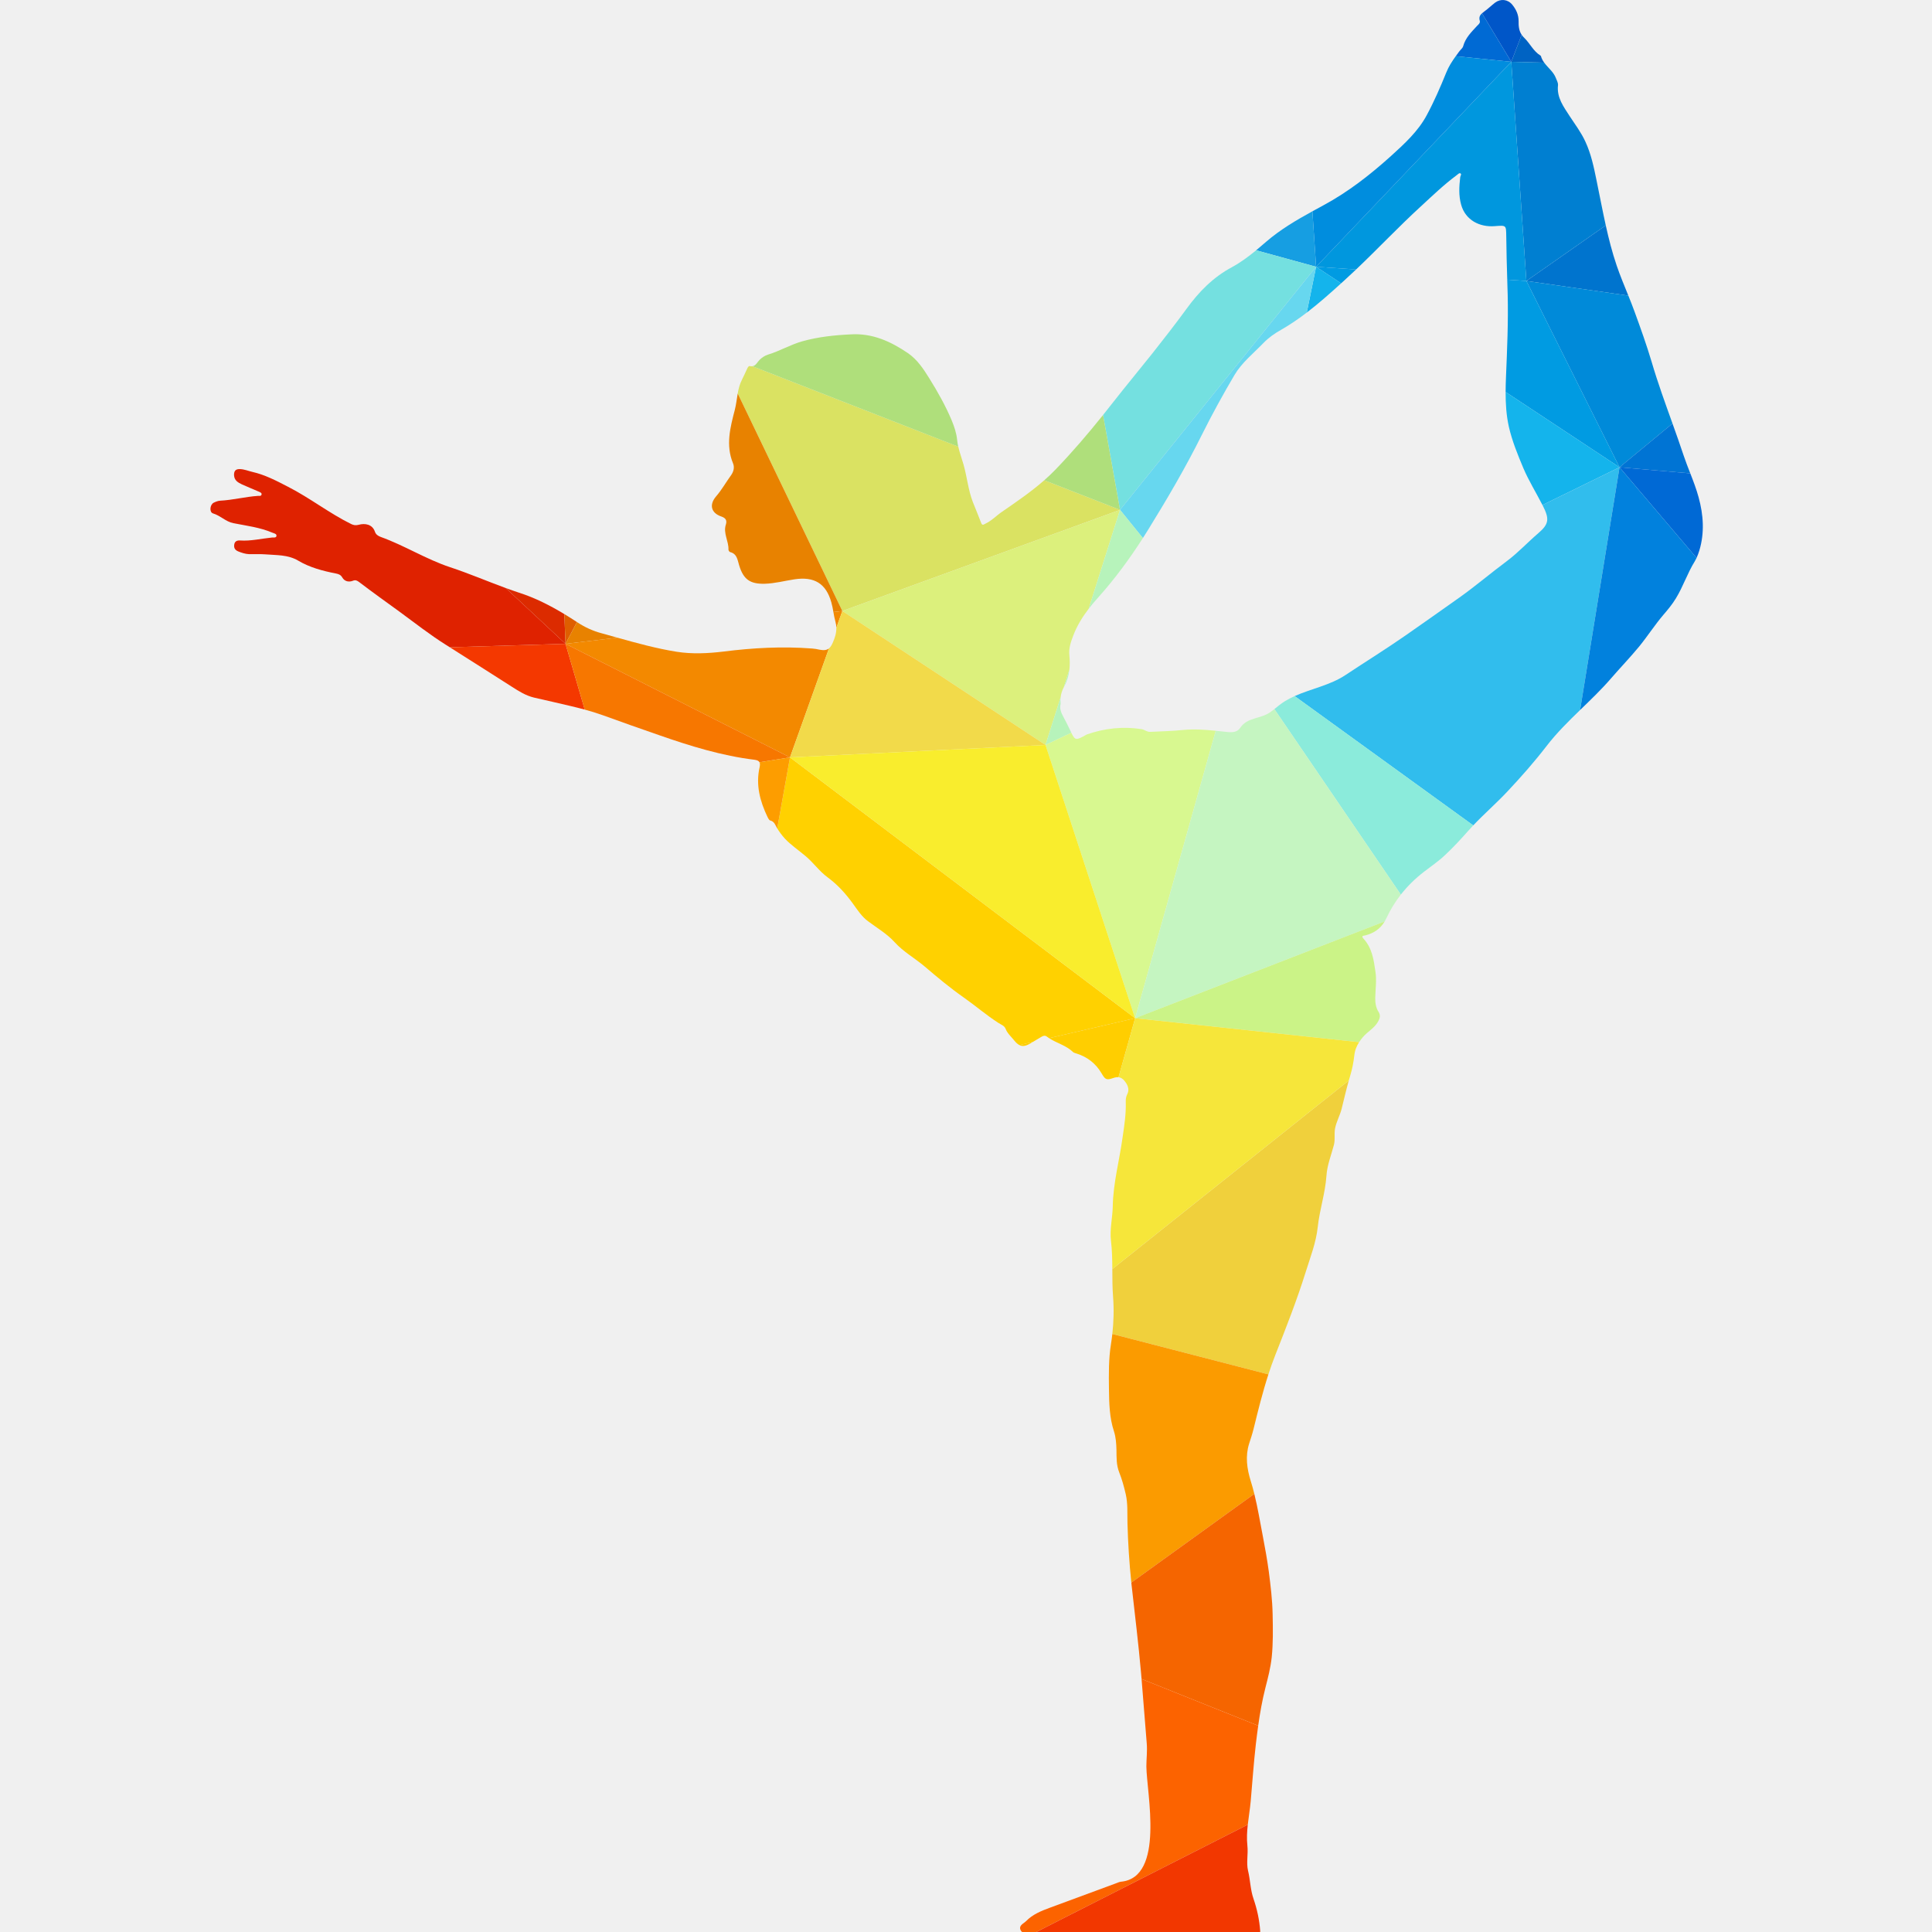
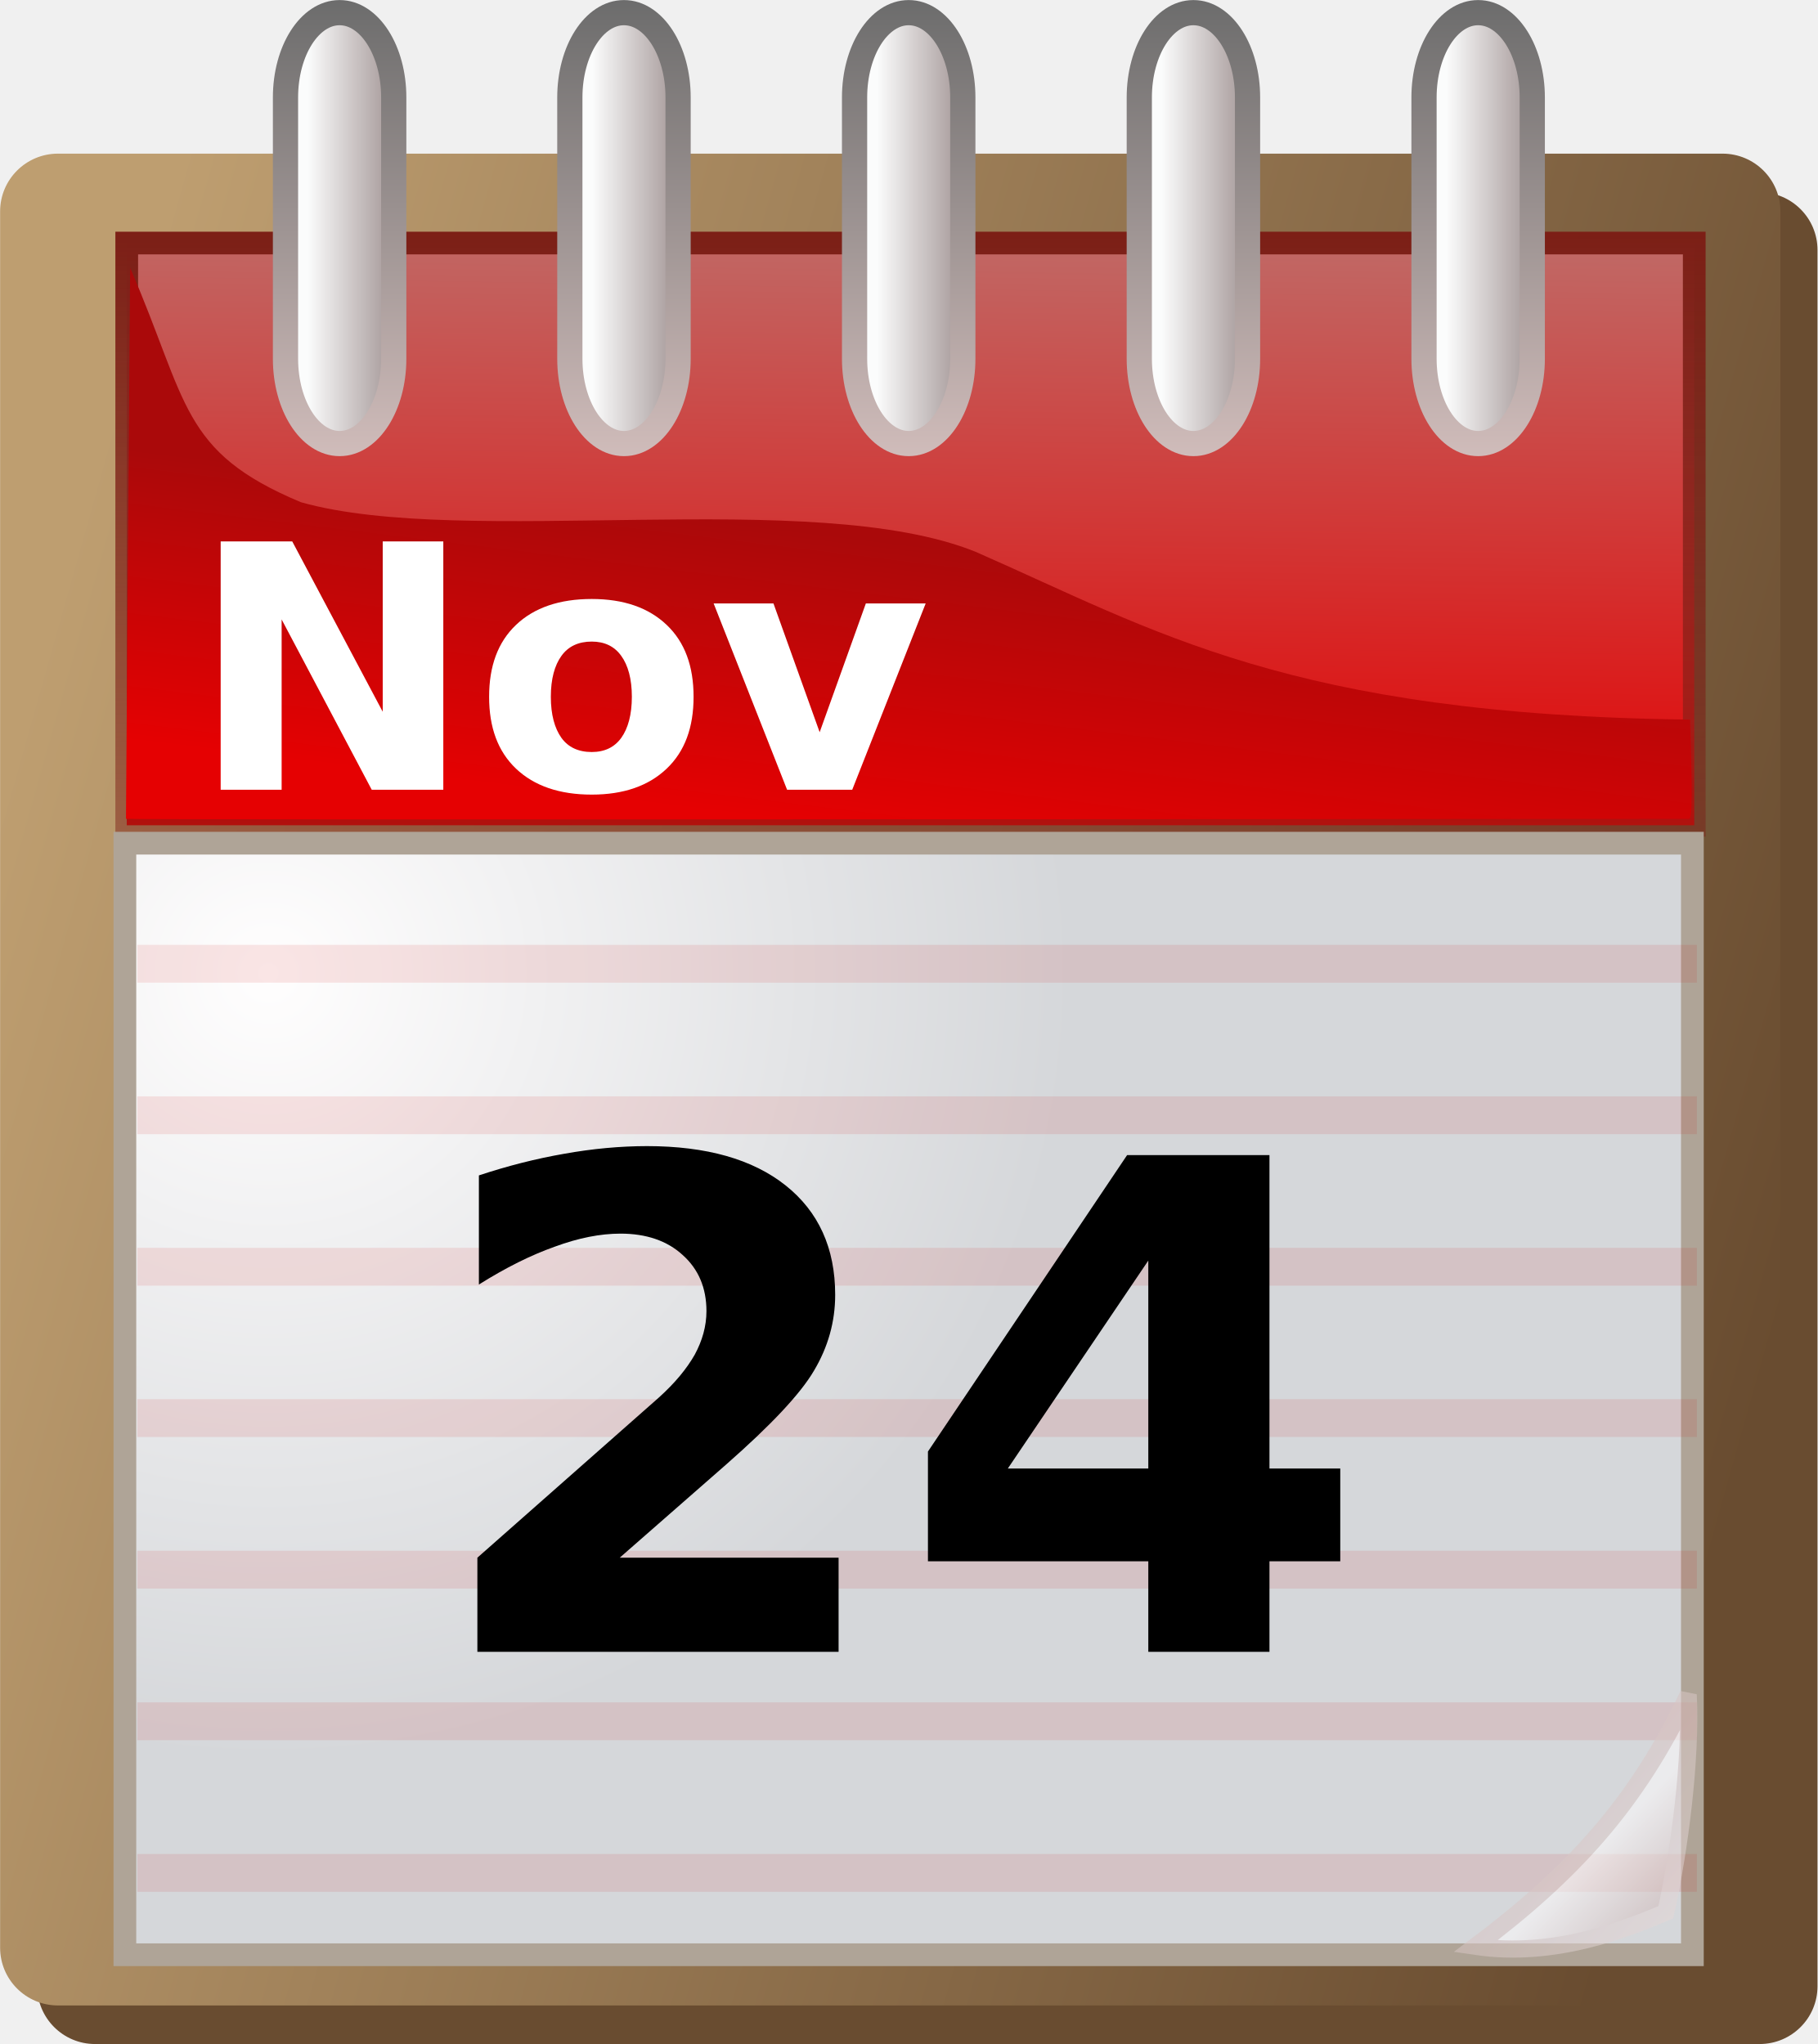
- <svg xmlns="http://www.w3.org/2000/svg" version="1.1" id="svg14511" width="800" height="800" viewBox="0 0 800 800">
-   <defs id="defs14515">
-     <clipPath clipPathUnits="userSpaceOnUse" id="clipPath14527">
-       <path d="M 0,600 H 600 V 0 H 0 Z" id="path14525" />
-     </clipPath>
+ <svg xmlns="http://www.w3.org/2000/svg" xmlns:xlink="http://www.w3.org/1999/xlink" id="svg2211" viewBox="0 0 87.583 98.532" version="1.0">
+   <defs id="defs2214">
+     <linearGradient id="linearGradient18230">
+       <stop id="stop18232" stop-color="#d0bcba" offset="0" />
+       <stop id="stop18234" stop-color="#fefdfd" offset="1" />
+     </linearGradient>
+     <linearGradient id="linearGradient15966">
+       <stop id="stop15968" stop-color="#d0bcba" offset="0" />
+       <stop id="stop15970" stop-color="#6c6c6c" offset="1" />
+     </linearGradient>
+     <linearGradient id="linearGradient15958">
+       <stop id="stop15960" stop-color="#978888" offset="0" />
+       <stop id="stop15962" stop-color="#fbfcfc" offset="1" />
+     </linearGradient>
+     <linearGradient id="linearGradient3471" y2="50.55" gradientUnits="userSpaceOnUse" x2="14.182" gradientTransform="translate(178.82 49.446)" y1="36.486" x1="-33.818">
+       <stop id="stop3198" stop-color="#be9e70" offset="0" />
+       <stop id="stop3200" stop-color="#694c30" offset="1" />
+     </linearGradient>
+     <linearGradient id="linearGradient3473" y2="70.698" gradientUnits="userSpaceOnUse" x2="196.21" y1="88.996" x1="195.93">
+       <stop id="stop14981" stop-color="#e40102" offset="0" />
+       <stop id="stop14983" stop-color="#bb7874" offset="1" />
+     </linearGradient>
+     <linearGradient id="linearGradient3475" y2="103.62" gradientUnits="userSpaceOnUse" x2="195.93" y1="72.996" x1="195.93">
+       <stop id="stop14004" stop-color="#7c1f16" offset="0" />
+       <stop id="stop14006" stop-color="#7c1f16" stop-opacity="0" offset="1" />
+     </linearGradient>
+     <linearGradient id="linearGradient3477" y2="88.711" gradientUnits="userSpaceOnUse" x2="196.69" gradientTransform="translate(0 .15069)" y1="81.096" x1="197.62">
+       <stop id="stop6197" stop-color="#aa090a" offset="0" />
+       <stop id="stop6199" stop-color="#e50102" offset="1" />
+     </linearGradient>
+     <radialGradient id="radialGradient3479" gradientUnits="userSpaceOnUse" cy="132.31" cx="196.92" gradientTransform="matrix(0 .98878 -1.0116 0 343.81 -116.14)" r="21">
+       <stop id="stop3218" stop-color="#fffefe" offset="0" />
+       <stop id="stop3220" stop-color="#d5d7da" offset="1" />
+     </radialGradient>
+     <linearGradient id="linearGradient3481" y2="92.452" xlink:href="#linearGradient18230" gradientUnits="userSpaceOnUse" x2="279.57" gradientTransform="translate(-34.405 9.1577)" y1="94.043" x1="281.2" />
+     <linearGradient id="linearGradient3483" y2="122.7" xlink:href="#linearGradient18230" gradientUnits="userSpaceOnUse" x2="223.51" gradientTransform="translate(29.5,-14)" y1="113.87" x1="213.3" />
+     <linearGradient id="linearGradient3485" y2="35.012" xlink:href="#linearGradient15958" gradientUnits="userSpaceOnUse" x2="219.23" gradientTransform="matrix(1.078 0 0 1.0746 -55.113 33.894)" y1="35.012" x1="221.62" />
+     <linearGradient id="linearGradient3487" y2="26.507" xlink:href="#linearGradient15966" gradientUnits="userSpaceOnUse" x2="250.11" gradientTransform="translate(-68.059 38.978)" y1="38.571" x1="250.11" />
+     <linearGradient id="linearGradient3489" y2="35.012" xlink:href="#linearGradient15958" gradientUnits="userSpaceOnUse" x2="219.23" gradientTransform="matrix(1.078 0 0 1.0746 -47.594 33.894)" y1="35.012" x1="221.62" />
+     <linearGradient id="linearGradient3491" y2="26.507" xlink:href="#linearGradient15966" gradientUnits="userSpaceOnUse" x2="250.11" gradientTransform="translate(-60.54 38.978)" y1="38.571" x1="250.11" />
+     <linearGradient id="linearGradient3493" y2="35.012" xlink:href="#linearGradient15958" gradientUnits="userSpaceOnUse" x2="219.23" gradientTransform="matrix(1.078 0 0 1.0746 -40.075 33.894)" y1="35.012" x1="221.62" />
+     <linearGradient id="linearGradient3495" y2="26.507" xlink:href="#linearGradient15966" gradientUnits="userSpaceOnUse" x2="250.11" gradientTransform="translate(-53.02 38.978)" y1="38.571" x1="250.11" />
+     <linearGradient id="linearGradient3497" y2="35.012" xlink:href="#linearGradient15958" gradientUnits="userSpaceOnUse" x2="219.23" gradientTransform="matrix(1.078 0 0 1.0746 -32.555 33.894)" y1="35.012" x1="221.62" />
+     <linearGradient id="linearGradient3499" y2="26.507" xlink:href="#linearGradient15966" gradientUnits="userSpaceOnUse" x2="250.11" gradientTransform="translate(-45.501 38.978)" y1="38.571" x1="250.11" />
+     <linearGradient id="linearGradient3501" y2="35.012" xlink:href="#linearGradient15958" gradientUnits="userSpaceOnUse" x2="219.23" gradientTransform="matrix(1.078 0 0 1.0746 -25.036 33.894)" y1="35.012" x1="221.62" />
+     <linearGradient id="linearGradient3503" y2="26.507" xlink:href="#linearGradient15966" gradientUnits="userSpaceOnUse" x2="250.11" gradientTransform="translate(-37.982 38.978)" y1="38.571" x1="250.11" />
  </defs>
-   <g id="g14519" transform="matrix(1.333333,0,0,-1.333333,0,800)">
-     <g id="g14521">
-       <g id="g14523" clip-path="url(#clipPath14527)">
-         <g id="g14529" transform="translate(469.3438,580.8013)">
-           <path d="M 0,0 3.229,8.389 C 2.36,9.686 2.25,11.12 2.273,12.648 c 0,1.98 -0.765,3.626 -1.974,5.101 -1.387,1.681 -3.596,1.916 -5.336,0.623 -1.121,-0.858 -2.123,-1.857 -3.274,-2.685 -0.281,-0.209 -0.551,-0.411 -0.787,-0.623 z" style="fill:#0056c8;fill-opacity:1;fill-rule:nonzero;stroke:none" id="path14531" />
+   <g id="layer1" transform="translate(-189.46 -30.067)">
+     <g id="g3439" transform="matrix(1.8247 0 0 1.8247 -180.72 -66.388)">
+       <g id="g3208" transform="matrix(.97959 0 0 1.0192 60.834 -13.774)">
+         <rect id="rect2221" rx="1.56" ry="1.498" height="48" width="48" y="70.362" x="146" fill="#694c30" />
+         <rect id="rect3194" rx="1.56" ry="1.498" height="48" width="48" y="69.362" x="145" fill="url(#linearGradient3471)" />
+       </g>
+       <g id="g3432">
+         <g id="g6203" transform="matrix(1 0 0 .99883 29.259 -13.929)">
+           <rect id="rect3212" height="15.4" width="41.4" stroke="url(#linearGradient3475)" stroke-linecap="round" y="73.296" x="176.96" stroke-width=".6" fill="url(#linearGradient3473)" />
+           <path id="rect5193" d="m177.05 73.952l-0.11 14.574c0.32 0.033 41.16-0.001 41.28 0 0.09 0 0.09-0.701 0.03-2.625-10.58-0.126-14.14-2.362-18.87-4.438-4.29-1.736-13.48-0.083-17.82-1.312-3.19-1.336-2.97-2.639-4.51-6.199z" fill="url(#linearGradient3477)" />
        </g>
-         <g id="g14533" transform="translate(460.2461,595.8657)">
-           <path d="m 0,0 c -0.628,-0.564 -1.008,-1.213 -0.687,-2.328 0.207,-0.676 -0.411,-1.147 -0.855,-1.587 -1.739,-1.892 -3.599,-3.689 -4.305,-6.312 -0.176,-0.622 -0.854,-1.091 -1.268,-1.68 -0.348,-0.47 -0.695,-0.939 -1.035,-1.41 l 17.248,-1.747 z" style="fill:#006ad4;fill-opacity:1;fill-rule:nonzero;stroke:none" id="path14535" />
+         <path id="text2379" d="m208.7 67.164h1.89l2.39 4.5v-4.5h1.6v6.561h-1.89l-2.38-4.5v4.5h-1.61v-6.561m9.8 2.646c-0.35 0-0.62 0.126-0.8 0.378-0.18 0.249-0.28 0.609-0.28 1.081 0 0.471 0.1 0.833 0.28 1.085 0.18 0.249 0.45 0.374 0.8 0.374 0.34 0 0.6-0.125 0.78-0.374 0.18-0.252 0.28-0.614 0.28-1.085 0-0.472-0.1-0.832-0.28-1.081-0.18-0.252-0.44-0.378-0.78-0.378m0-1.125c0.84 0 1.5 0.228 1.98 0.685s0.71 1.09 0.71 1.899c0 0.808-0.23 1.441-0.71 1.898s-1.14 0.686-1.98 0.686c-0.85 0-1.52-0.229-2-0.686s-0.71-1.09-0.71-1.898c0-0.809 0.23-1.442 0.71-1.899s1.15-0.685 2-0.685m3.22 0.118h1.58l1.22 3.402 1.22-3.402h1.58l-1.94 4.922h-1.72l-1.94-4.922" fill="#fff" />
+       </g>
+       <g id="g3416">
+         <g id="g3403">
+           <g id="g3392">
+             <rect id="rect3214" height="29.366" width="41.4" stroke="#afa497" stroke-linecap="round" y="75.136" x="206.17" stroke-width=".6" fill="url(#radialGradient3479)" />
+             <g id="g11086" stroke-opacity=".101" transform="matrix(1 0 0 .99883 -20.881 -12.446)" stroke="#c60002" stroke-width="1px" fill="none">
+               <path id="path9134" d="m227.38 90.874h41.19" />
+               <path id="path9136" d="m227.38 94.881h41.19" />
+               <path id="path9138" d="m227.38 114.92h41.19" />
+               <path id="path9140" d="m227.38 110.91h41.19" />
+               <path id="path9142" d="m227.38 106.9h41.19" />
+               <path id="path9144" d="m227.38 102.89h41.19" />
+               <path id="path9146" d="m227.38 98.888h41.19" />
+             </g>
+           </g>
+           <path id="path17237" opacity=".539" d="m247.46 97.631c-1.36 2.869-3.05 4.719-5.62 6.649 2.09 0.31 3.98-0.46 5.03-0.9 0.37-1.71 0.67-4.033 0.59-5.749z" fill-rule="evenodd" stroke="url(#linearGradient3483)" stroke-width=".453" fill="url(#linearGradient3481)" />
        </g>
-         <g id="g14537" transform="translate(479.5664,580.5435)">
-           <path d="m 0,0 c -0.447,0.614 -0.818,1.279 -1.02,2.058 -0.029,0.059 -0.088,0.118 -0.148,0.147 -2.211,1.358 -3.243,3.773 -5.012,5.483 -0.328,0.31 -0.593,0.63 -0.814,0.958 l -3.229,-8.388 z" style="fill:#0063c3;fill-opacity:1;fill-rule:nonzero;stroke:none" id="path14539" />
-         </g>
-         <g id="g14541" transform="translate(505.6953,508.1929)">
-           <path d="m 0,0 c -1.252,3.098 -2.544,6.182 -3.623,9.341 -1.394,4.099 -2.456,8.271 -3.388,12.472 L -31.668,4.554 Z" style="fill:#0074ce;fill-opacity:1;fill-rule:nonzero;stroke:none" id="path14543" />
-         </g>
-         <g id="g14545" transform="translate(474.0273,512.7466)">
-           <path d="m 0,0 24.657,17.26 c -1.038,4.68 -1.912,9.397 -2.89,14.09 -0.826,4.071 -1.681,8.138 -3.451,11.94 -1.298,2.832 -3.154,5.277 -4.836,7.845 -1.886,2.947 -4.095,5.779 -3.655,9.67 0.059,0.735 -0.382,1.474 -0.649,2.18 -0.727,1.947 -2.457,3.195 -3.637,4.812 l -10.223,0.258 z" style="fill:#007fd1;fill-opacity:1;fill-rule:nonzero;stroke:none" id="path14547" />
-         </g>
-         <g id="g14549" transform="translate(421.1533,516.3159)">
-           <path d="m 0,0 c 6.766,6.428 13.172,13.236 20.065,19.553 3.626,3.332 7.196,6.782 11.177,9.731 0.353,0.265 0.765,0.77 1.15,0.559 0.472,-0.265 -0.03,-0.794 -0.059,-1.176 -0.326,-2.861 -0.532,-5.635 0.293,-8.58 1.356,-4.836 5.81,-6.987 10.379,-6.635 3.686,0.266 3.568,0.383 3.628,-3.272 0.043,-4.448 0.167,-8.899 0.301,-13.349 l 5.94,-0.4 L 48.19,64.485 -12.426,0.839 Z" style="fill:#0097de;fill-opacity:1;fill-rule:nonzero;stroke:none" id="path14551" />
-         </g>
-         <g id="g14553" transform="translate(469.3438,580.8013)">
-           <path d="m 0,0 -17.248,1.747 c -1.135,-1.573 -2.196,-3.193 -2.943,-5.077 -1.829,-4.513 -3.774,-8.991 -6.077,-13.267 -2.71,-5.042 -6.928,-8.873 -11.113,-12.675 -6.458,-5.812 -13.239,-11.119 -20.932,-15.273 -1.15,-0.625 -2.302,-1.248 -3.452,-1.879 l 1.149,-17.222 z" style="fill:#008dde;fill-opacity:1;fill-rule:nonzero;stroke:none" id="path14555" />
-         </g>
-         <g id="g14557" transform="translate(407.5791,534.3774)">
-           <path d="m 0,0 c -5.034,-2.767 -9.993,-5.681 -14.386,-9.475 -1.016,-0.89 -2.041,-1.774 -3.084,-2.634 l 18.618,-5.114 z" style="fill:#169ee2;fill-opacity:1;fill-rule:nonzero;stroke:none" id="path14559" />
-         </g>
-         <g id="g14561" transform="translate(347.8359,441.6606)">
-           <path d="m 0,0 -23.53,9.194 c -4.113,-3.615 -8.633,-6.691 -13.135,-9.802 -1.739,-1.176 -3.185,-2.769 -5.159,-3.685 -0.473,-0.206 -0.944,-0.735 -1.298,0.235 -0.826,2.215 -1.77,4.367 -2.624,6.576 -1.416,3.744 -1.77,7.727 -2.859,11.559 -0.521,1.841 -1.2,3.669 -1.629,5.551 l -63.927,24.977 c -0.244,-0.037 -0.52,-0.028 -0.84,0.047 -0.384,0.088 -0.679,-0.563 -0.855,-0.946 -0.532,-1.087 -1.004,-2.239 -1.564,-3.302 -0.701,-1.359 -1.054,-2.802 -1.314,-4.273 L -86.24,-31.41 Z" style="fill:#dae262;fill-opacity:1;fill-rule:nonzero;stroke:none" id="path14563" />
-         </g>
-         <g id="g14565" transform="translate(502.957,454.8853)">
-           <path d="M 0,0 16.452,13.587 C 14.179,19.931 11.867,26.272 9.967,32.755 8.404,38.003 6.547,43.191 4.66,48.35 4.057,50.016 3.403,51.663 2.738,53.308 l -31.668,4.553 z" style="fill:#008ad9;fill-opacity:1;fill-rule:nonzero;stroke:none" id="path14567" />
-         </g>
-         <g id="g14569" transform="translate(408.7275,517.1548)">
-           <path d="m 0,0 -18.618,5.113 c -2.379,-1.959 -4.856,-3.789 -7.562,-5.263 -5.836,-3.126 -10.259,-7.668 -14.062,-12.916 -3.449,-4.719 -7.017,-9.315 -10.643,-13.886 -4.01,-5.041 -8.109,-9.966 -12.058,-15.008 -1.065,-1.367 -2.14,-2.724 -3.221,-4.073 l 5.272,-29.461 z" style="fill:#74e0e0;fill-opacity:1;fill-rule:nonzero;stroke:none" id="path14571" />
-         </g>
-         <g id="g14573" transform="translate(297.2544,463.3423)">
-           <path d="m 0,0 c -0.206,2.126 -0.884,4.131 -1.681,6.076 -1.945,4.63 -4.393,8.962 -7.046,13.21 -1.798,2.886 -3.656,5.689 -6.545,7.693 -5.367,3.654 -11.057,6.251 -17.779,5.835 -5.012,-0.236 -10.053,-0.765 -14.947,-2.123 -3.715,-1.027 -7.047,-3.037 -10.732,-4.154 -0.973,-0.293 -1.828,-0.887 -2.595,-1.592 -0.724,-0.702 -1.152,-1.852 -2.254,-2.021 L 0.347,-2.054 C 0.193,-1.377 0.07,-0.693 0,0" style="fill:#afdf7b;fill-opacity:1;fill-rule:nonzero;stroke:none" id="path14575" />
-         </g>
-         <g id="g14577" transform="translate(342.5635,471.1216)">
-           <path d="m 0,0 c -4.698,-5.867 -9.57,-11.56 -14.794,-16.977 -1.112,-1.152 -2.272,-2.243 -3.464,-3.29 l 23.53,-9.194 z" style="fill:#afdf7b;fill-opacity:1;fill-rule:nonzero;stroke:none" id="path14579" />
-         </g>
-         <g id="g14581" transform="translate(157.0649,417.3755)">
-           <path d="m 0,0 c -5.795,2.124 -11.47,4.559 -17.338,6.493 -7.431,2.475 -14.093,6.718 -21.464,9.373 -0.826,0.294 -1.533,0.765 -1.827,1.622 -0.767,2.328 -3.096,2.71 -5.072,2.152 -0.914,-0.236 -1.563,-0.118 -2.359,0.264 -6.78,3.362 -12.766,8.08 -19.518,11.53 -3.596,1.857 -7.105,3.713 -11.085,4.63 -1.298,0.293 -2.535,0.852 -3.922,0.882 -1.327,0.03 -1.828,-0.589 -1.798,-1.886 0.088,-1.652 1.239,-2.298 2.506,-2.891 1.74,-0.794 3.538,-1.5 5.277,-2.269 0.384,-0.176 0.944,-0.382 0.738,-0.941 -0.147,-0.445 -0.649,-0.328 -1.002,-0.328 -3.981,-0.265 -7.842,-1.294 -11.823,-1.504 -0.678,-0.03 -1.386,-0.324 -2.005,-0.618 -1.209,-0.617 -1.416,-2.979 -0.207,-3.332 2.3,-0.676 3.922,-2.562 6.34,-3.037 4.068,-0.794 8.225,-1.294 12.087,-2.946 0.531,-0.206 1.327,-0.352 1.268,-0.945 -0.029,-0.706 -0.855,-0.529 -1.385,-0.559 -3.303,-0.323 -6.575,-1.151 -9.936,-0.916 -0.855,0.059 -1.651,-0.206 -1.799,-1.294 -0.147,-1.063 0.265,-1.68 1.238,-2.097 1.091,-0.441 2.182,-0.793 3.332,-0.852 1.681,-0.03 3.362,0.059 5.013,-0.059 3.479,-0.294 7.046,-0.059 10.259,-1.946 3.627,-2.155 7.666,-3.214 11.764,-4.012 0.885,-0.177 1.474,-0.412 1.975,-1.265 0.679,-1.181 2.005,-1.475 3.214,-1.004 0.914,0.382 1.386,0.059 2.034,-0.412 4.069,-3.097 8.256,-6.104 12.413,-9.108 4.805,-3.509 9.463,-7.199 14.535,-10.378 0.392,-0.249 0.784,-0.497 1.176,-0.745 l 35.938,1.079 z" style="fill:#df2200;fill-opacity:1;fill-rule:nonzero;stroke:none" id="path14583" />
-         </g>
-         <g id="g14585" transform="translate(417.5449,512.9624)">
-           <path d="M 0,0 C 1.218,1.102 2.418,2.223 3.608,3.354 L -8.817,4.192 -1.041,-0.946 C -0.693,-0.631 -0.347,-0.315 0,0" style="fill:#009be2;fill-opacity:1;fill-rule:nonzero;stroke:none" id="path14587" />
-         </g>
-         <g id="g14589" transform="translate(468.2266,508.4536)">
-           <path d="m 0,0 c 0.206,-8.55 -0.176,-17.069 -0.531,-25.62 -0.061,-1.523 -0.106,-3.049 -0.111,-4.573 L 34.73,-53.568 5.801,4.293 -0.14,4.693 C -0.094,3.129 -0.045,1.564 0,0" style="fill:#009be2;fill-opacity:1;fill-rule:nonzero;stroke:none" id="path14591" />
-         </g>
-         <g id="g14593" transform="translate(416.5039,512.0161)">
-           <path d="M 0,0 -7.776,5.139 -10.674,-9.089 C -6.965,-6.256 -3.472,-3.149 0,0" style="fill:#14b4ec;fill-opacity:1;fill-rule:nonzero;stroke:none" id="path14595" />
-         </g>
-         <g id="g14597" transform="translate(468.5801,467.5024)">
-           <path d="m 0,0 c 1.004,-4.425 2.744,-8.668 4.512,-12.887 1.686,-3.952 3.97,-7.618 5.927,-11.449 L 34.377,-12.617 -0.995,10.758 C -1.006,7.147 -0.787,3.545 0,0" style="fill:#14b4ec;fill-opacity:1;fill-rule:nonzero;stroke:none" id="path14599" />
-         </g>
-         <g id="g14601" transform="translate(175.2651,409.2876)">
-           <path d="m 0,0 c -4.452,2.694 -9.081,5.045 -14.074,6.648 -1.385,0.456 -2.759,0.94 -4.126,1.44 L 0.367,-9.231 Z" style="fill:#dc2b00;fill-opacity:1;fill-rule:nonzero;stroke:none" id="path14603" />
-         </g>
-         <g id="g14605" transform="translate(179.1763,406.8149)">
-           <path d="m 0,0 c -1.291,0.848 -2.594,1.675 -3.911,2.473 l 0.366,-9.232 z" style="fill:#df5e00;fill-opacity:1;fill-rule:nonzero;stroke:none" id="path14607" />
-         </g>
-         <g id="g14609" transform="translate(356.5439,435.4517)">
-           <path d="m 0,0 c 5.956,9.644 11.706,19.434 16.748,29.6 3.155,6.311 6.547,12.505 10.143,18.576 2.268,3.803 5.836,6.635 8.903,9.819 1.622,1.68 3.508,3.008 5.513,4.125 2.803,1.607 5.441,3.417 7.979,5.355 L 52.184,81.703 -8.708,6.209 -1.61,-2.555 C -1.067,-1.708 -0.53,-0.856 0,0" style="fill:#67d7ef;fill-opacity:1;fill-rule:nonzero;stroke:none" id="path14611" />
-         </g>
-         <g id="g14613" transform="translate(524.9365,452.9927)">
-           <path d="m 0,0 c -0.718,1.843 -1.444,3.688 -2.078,5.577 -1.099,3.315 -2.269,6.608 -3.449,9.902 L -21.979,1.893 Z" style="fill:#0074d4;fill-opacity:1;fill-rule:nonzero;stroke:none" id="path14615" />
-         </g>
-         <g id="g14617" transform="translate(229.1021,477.7915)">
-           <path d="m 0,0 c -0.297,-1.684 -0.472,-3.402 -0.897,-5.071 -1.415,-5.424 -2.889,-10.971 -0.56,-16.601 0.531,-1.268 0.177,-2.592 -0.59,-3.684 -1.591,-2.181 -2.889,-4.542 -4.658,-6.577 -2.241,-2.621 -1.563,-5.188 1.651,-6.276 1.356,-0.476 1.768,-1.21 1.387,-2.45 -0.916,-2.738 0.913,-5.189 0.794,-7.839 0,-0.236 0.295,-0.682 0.502,-0.74 2.212,-0.559 2.3,-2.475 2.83,-4.156 1.327,-4.336 3.361,-5.782 7.901,-5.688 3.156,0.088 6.192,0.911 9.288,1.382 6.103,0.916 9.789,-1.265 11.438,-7.194 0.28,-0.967 0.456,-1.972 0.633,-2.976 l 2.775,0.329 z" style="fill:#e88200;fill-opacity:1;fill-rule:nonzero;stroke:none" id="path14619" />
-         </g>
-         <g id="g14621" transform="translate(191.7344,401.9653)">
-           <path d="m 0,0 c -1.651,0.463 -3.301,0.928 -4.953,1.383 -2.653,0.705 -5.159,1.857 -7.488,3.39 -0.039,0.026 -0.078,0.051 -0.117,0.077 l -3.545,-6.759 z" style="fill:#e88200;fill-opacity:1;fill-rule:nonzero;stroke:none" id="path14623" />
-         </g>
-         <g id="g14625" transform="translate(330.3857,386.6079)">
-           <path d="m 0,0 1.727,5.447 c 0.161,1.449 0.136,2.925 -0.009,4.394 -0.235,2.239 0.441,4.155 1.182,6.1 1.161,3.086 2.853,5.83 4.807,8.373 L 17.45,55.053 -68.789,23.643 -5.693,-17.962 -1,-3.153 c 0.129,1.11 0.474,2.149 1,3.153" style="fill:#dcf07c;fill-opacity:1;fill-rule:nonzero;stroke:none" id="path14627" />
-         </g>
-         <g id="g14629" transform="translate(479.0195,443.1665)">
-           <path d="m 0,0 c 0.027,-0.055 0.057,-0.108 0.086,-0.164 2.094,-4.102 2.006,-5.693 -1.326,-8.55 -3.303,-2.832 -6.28,-6.047 -9.758,-8.668 -5.013,-3.72 -9.761,-7.786 -14.832,-11.383 -5.512,-3.92 -11.054,-7.81 -16.628,-11.706 -6.132,-4.272 -12.473,-8.192 -18.69,-12.322 -4.749,-3.173 -10.644,-4.235 -15.806,-6.554 l 55.463,-40.151 c 3.424,3.613 7.215,6.906 10.61,10.528 4.274,4.543 8.403,9.227 12.235,14.21 3.101,4.013 6.704,7.565 10.341,11.091 l 12.242,75.388 z" style="fill:#31bded;fill-opacity:1;fill-rule:nonzero;stroke:none" id="path14631" />
-         </g>
-         <g id="g14633" transform="translate(526.8809,426.7319)">
-           <path d="m 0,0 c 0.35,0.751 0.631,1.545 0.873,2.325 1.65,5.513 1.266,11.026 -0.238,16.508 -0.689,2.54 -1.627,4.982 -2.579,7.428 l -21.98,1.892 z" style="fill:#0069d5;fill-opacity:1;fill-rule:nonzero;stroke:none" id="path14635" />
-         </g>
-         <g id="g14637" transform="translate(490.7148,379.4976)">
-           <path d="m 0,0 c 3.314,3.212 6.656,6.404 9.678,9.905 2.829,3.269 5.867,6.424 8.638,9.785 2.624,3.214 4.866,6.723 7.578,9.908 1.386,1.592 2.712,3.215 3.831,5.042 2.271,3.685 3.597,7.869 5.897,11.558 0.199,0.332 0.379,0.68 0.544,1.036 L 12.242,75.388 Z" style="fill:#0181dd;fill-opacity:1;fill-rule:nonzero;stroke:none" id="path14639" />
-         </g>
-         <g id="g14641" transform="translate(399.0898,382.2642)">
-           <path d="m 0,0 c -1.195,-0.724 -2.251,-1.618 -3.325,-2.472 l 39.277,-57.62 c 2.054,2.624 4.452,4.976 7.182,7.084 2.21,1.711 4.569,3.303 6.576,5.219 2.503,2.327 4.862,4.895 7.163,7.487 0.51,0.578 1.034,1.146 1.566,1.706 L 2.976,1.556 C 1.95,1.096 0.953,0.586 0,0" style="fill:#8bebdb;fill-opacity:1;fill-rule:nonzero;stroke:none" id="path14643" />
-         </g>
-         <g id="g14645" transform="translate(245.3398,364.7886)">
-           <path d="m 0,0 12.105,33.851 c -0.71,-0.58 -1.627,-0.666 -3,-0.392 -0.737,0.176 -1.504,0.294 -2.27,0.352 -9.199,0.706 -18.338,0.207 -27.478,-0.945 -4.835,-0.588 -9.759,-0.824 -14.594,-0.059 -6.212,0.998 -12.297,2.668 -18.368,4.37 l -16.103,-1.909 z" style="fill:#f38900;fill-opacity:1;fill-rule:nonzero;stroke:none" id="path14647" />
-         </g>
-         <g id="g14649" transform="translate(258.8208,409.9214)">
-           <path d="M 0,0 C 0.178,-1.015 0.355,-2.029 0.637,-3.007 0.814,-3.65 0.898,-4.273 0.912,-4.883 l 1.863,5.212 z" style="fill:#f38900;fill-opacity:1;fill-rule:nonzero;stroke:none" id="path14651" />
-         </g>
-         <g id="g14653" transform="translate(341.0068,414.4019)">
-           <path d="M 0,0 C 5.19,5.792 9.758,11.997 13.927,18.495 L 6.829,27.259 -2.914,-3.479 C -1.992,-2.28 -1.012,-1.125 0,0" style="fill:#b7f3bb;fill-opacity:1;fill-rule:nonzero;stroke:none" id="path14655" />
-         </g>
-         <g id="g14657" transform="translate(332.1914,373.5376)">
-           <path d="M 0,0 C -0.617,1.269 -1.239,2.537 -1.915,3.777 -2.652,5.101 -3.185,6.428 -2.8,7.873 -2.883,8.585 -2.881,9.264 -2.806,9.917 L -7.499,-4.892 0.519,-1.105 C 0.363,-0.782 0.193,-0.416 0,0" style="fill:#b7f3bb;fill-opacity:1;fill-rule:nonzero;stroke:none" id="path14659" />
-         </g>
-         <g id="g14661" transform="translate(330.54,386.894)">
-           <path d="M 0,0 C 0.895,1.642 1.374,3.382 1.572,5.161 L -0.154,-0.286 C -0.105,-0.19 -0.053,-0.095 0,0" style="fill:#b7f3bb;fill-opacity:1;fill-rule:nonzero;stroke:none" id="path14663" />
-         </g>
-         <g id="g14665" transform="translate(139.6938,398.9771)">
-           <path d="m 0,0 c 6.445,-4.084 12.866,-8.145 19.285,-12.259 2.182,-1.417 4.334,-2.745 6.869,-3.362 1.947,-0.441 3.892,-0.881 5.809,-1.327 3.323,-0.782 6.658,-1.508 9.937,-2.399 L 35.938,1.079 Z" style="fill:#f43800;fill-opacity:1;fill-rule:nonzero;stroke:none" id="path14667" />
-         </g>
-         <g id="g14669" transform="translate(175.6318,400.0562)">
-           <path d="m 0,0 5.962,-20.426 c 1.9,-0.516 3.781,-1.087 5.63,-1.757 5.838,-2.122 11.704,-4.189 17.572,-6.222 9.641,-3.362 19.371,-6.366 29.542,-7.605 0.853,-0.108 1.32,-0.358 1.53,-0.775 l 9.472,1.517 z" style="fill:#f77700;fill-opacity:1;fill-rule:nonzero;stroke:none" id="path14671" />
-         </g>
-         <g id="g14673" transform="translate(324.6924,368.646)">
-           <path d="m 0,0 -63.096,41.604 -1.864,-5.211 c 0.037,-1.625 -0.443,-3.148 -1.13,-4.67 -0.343,-0.799 -0.709,-1.363 -1.158,-1.73 l -12.105,-33.85 z" style="fill:#f2da4a;fill-opacity:1;fill-rule:nonzero;stroke:none" id="path14675" />
-         </g>
-         <g id="g14677" transform="translate(367.3955,373.3013)">
-           <path d="m 0,0 c -3.361,-0.353 -6.782,-0.411 -10.173,-0.588 -1.031,-0.059 -1.768,0.706 -2.741,0.853 -5.748,0.887 -11.383,0.27 -16.865,-1.622 -0.147,-0.058 -0.236,-0.118 -0.353,-0.176 -3.003,-1.67 -3.346,-1.836 -4.553,0.664 l -8.018,-3.786 27.828,-84.863 25.039,89.27 C 6.801,0.09 3.43,0.333 0,0" style="fill:#d8f890;fill-opacity:1;fill-rule:nonzero;stroke:none" id="path14679" />
-         </g>
-         <g id="g14681" transform="translate(394.5186,378.8442)">
-           <path d="m 0,0 c -3.065,-2.181 -7.134,-1.529 -9.373,-4.891 -1.182,-1.769 -3.333,-1.357 -5.19,-1.151 -0.798,0.085 -1.597,0.17 -2.396,0.251 l -25.039,-89.27 77.507,30.059 c 0.197,0.332 0.381,0.683 0.549,1.053 1.232,2.638 2.726,5.054 4.465,7.277 L 1.246,0.948 C 0.836,0.622 0.424,0.302 0,0" style="fill:#c5f5c1;fill-opacity:1;fill-rule:nonzero;stroke:none" id="path14683" />
-         </g>
-         <g id="g14685" transform="translate(245.3398,364.7886)">
-           <path d="m 0,0 -3.961,-22.064 c 0.7,-1.108 1.46,-2.16 2.364,-3.149 1.946,-2.067 4.334,-3.655 6.486,-5.487 2.418,-2.034 4.246,-4.685 6.781,-6.542 3.096,-2.274 5.603,-5.042 7.843,-8.139 1.415,-1.945 2.741,-4.037 4.688,-5.482 2.829,-2.122 5.897,-3.891 8.314,-6.547 2.712,-3.008 6.339,-4.983 9.405,-7.605 3.862,-3.301 7.784,-6.574 11.999,-9.526 3.656,-2.562 7.047,-5.511 10.82,-7.931 0.799,-0.529 1.827,-0.824 2.212,-1.799 0.531,-1.412 1.681,-2.387 2.595,-3.537 0.599,-0.75 1.145,-1.252 1.698,-1.537 l 4.138,0.959 c 0.916,0.564 1.833,1.093 2.772,1.64 0.53,0.325 1.093,0.442 1.622,0.03 0.225,-0.174 0.457,-0.334 0.694,-0.489 l 26.711,6.2 z" style="fill:#ffd100;fill-opacity:1;fill-rule:nonzero;stroke:none" id="path14687" />
-         </g>
-         <g id="g14689" transform="translate(245.3398,364.7886)">
-           <path d="M 0,0 107.181,-81.005 79.353,3.857 Z" style="fill:#f9ed2d;fill-opacity:1;fill-rule:nonzero;stroke:none" id="path14691" />
-         </g>
-         <g id="g14693" transform="translate(235.8682,363.271)">
-           <path d="m 0,0 c 0.19,-0.376 0.172,-0.886 0.032,-1.558 -1.238,-5.482 0.118,-10.553 2.477,-15.473 0.206,-0.388 0.472,-0.946 0.795,-1.034 1.357,-0.324 1.622,-1.504 2.183,-2.445 0.008,-0.012 0.016,-0.024 0.023,-0.036 L 9.472,1.518 Z" style="fill:#fd9d00;fill-opacity:1;fill-rule:nonzero;stroke:none" id="path14695" />
-         </g>
-         <g id="g14697" transform="translate(422.085,276.3477)">
-           <path d="m 0,0 c 0.35,0.541 0.747,1.062 1.181,1.578 1.446,1.709 3.538,2.738 4.687,4.777 0.59,1.059 0.855,1.946 0.179,3.034 -0.858,1.328 -1.064,2.832 -1.034,4.424 0.058,2.714 0.47,5.394 0.058,8.08 -0.529,3.685 -1.031,7.369 -3.743,10.29 -0.826,0.882 0.147,0.882 0.588,0.97 2.652,0.672 4.673,2.06 6.026,4.342 L -69.565,7.436 Z" style="fill:#cbf387;fill-opacity:1;fill-rule:nonzero;stroke:none" id="path14699" />
-         </g>
-         <g id="g14701" transform="translate(325.8096,277.584)">
-           <path d="m 0,0 c 2.398,-1.572 5.322,-2.248 7.445,-4.318 0.265,-0.235 0.706,-0.323 1.059,-0.442 3.361,-1.062 5.958,-3.066 7.757,-6.105 1.148,-1.975 1.504,-2.268 3.684,-1.498 0.614,0.216 1.143,0.285 1.613,0.23 l 5.153,18.332 z" style="fill:#ffce00;fill-opacity:1;fill-rule:nonzero;stroke:none" id="path14703" />
-         </g>
-         <g id="g14705" transform="translate(320.3682,276.1855)">
-           <path d="M 0,0 C 0.118,0.074 0.235,0.145 0.353,0.217 L -3.784,-0.742 C -2.705,-1.301 -1.597,-1.014 0,0" style="fill:#ffce00;fill-opacity:1;fill-rule:nonzero;stroke:none" id="path14707" />
-         </g>
-         <g id="g14709" transform="translate(345.666,197.377)">
-           <path d="m 0,0 c 0.302,-3.854 0.214,-7.762 -0.223,-11.664 l 48.469,-12.541 c 0.662,2.043 1.378,4.07 2.169,6.074 3.332,8.463 6.664,16.924 9.376,25.594 1.443,4.654 3.244,9.166 3.775,14.062 0.588,5.454 2.329,10.465 2.71,15.979 0.208,3.271 1.504,6.428 2.332,9.613 0.413,1.647 0.03,3.297 0.325,4.979 0.411,2.185 1.533,4.07 2.062,6.193 0.731,2.922 1.399,5.867 2.221,8.779 L -0.225,8.506 C -0.207,5.674 -0.217,2.838 0,0" style="fill:#f0d03c;fill-opacity:1;fill-rule:nonzero;stroke:none" id="path14711" />
-         </g>
-         <g id="g14713" transform="translate(347.3672,265.4512)">
-           <path d="M 0,0 C 0.93,-0.108 1.622,-0.707 2.249,-1.647 3.045,-2.77 3.342,-4.039 2.722,-5.244 2.308,-6.072 2.22,-6.836 2.249,-7.664 2.366,-11.35 1.808,-14.975 1.276,-18.57 c -0.972,-7.164 -2.918,-14.153 -3.065,-21.438 -0.059,-3.597 -0.975,-7.193 -0.561,-10.76 0.361,-2.927 0.408,-5.861 0.424,-8.8 l 73.441,58.562 c 0.139,0.494 0.282,0.988 0.432,1.481 0.62,2.003 1.032,4.154 1.267,6.222 0.165,1.635 0.712,2.973 1.504,4.199 L 5.153,18.332 Z" style="fill:#f6e63a;fill-opacity:1;fill-rule:nonzero;stroke:none" id="path14715" />
-         </g>
-         <g id="g14717" transform="translate(345.0176,182.5488)">
-           <path d="m 0,0 c -0.737,-4.6 -0.679,-9.318 -0.62,-13.975 0.059,-4.394 0.147,-8.847 1.563,-13.121 0.59,-1.828 0.708,-3.744 0.767,-5.689 0.029,-2.361 -0.059,-4.719 0.855,-7.016 0.884,-2.215 1.504,-4.513 2.034,-6.81 0.678,-2.952 0.443,-5.989 0.531,-8.996 0.168,-6.139 0.554,-12.284 1.198,-18.426 l 38.194,27.545 c -0.334,1.351 -0.703,2.697 -1.122,4.031 -1.18,3.803 -1.71,7.635 -0.504,11.529 0.504,1.533 1.004,3.063 1.386,4.596 1.402,5.695 2.806,11.389 4.613,16.955 L 0.426,3.164 C 0.308,2.109 0.169,1.055 0,0" style="fill:#fb9b00;fill-opacity:1;fill-rule:nonzero;stroke:none" id="path14719" />
-         </g>
-         <g id="g14721" transform="translate(351.4434,107.5703)">
-           <path d="m 0,0 c 1.005,-9.02 2.124,-18.041 2.921,-27.125 0.054,-0.621 0.104,-1.242 0.157,-1.865 L 39.302,-43.5 c 0.556,3.961 1.25,7.896 2.24,11.779 0.798,3.098 1.592,6.188 1.947,9.373 0.473,4.455 0.385,8.934 0.294,13.446 -0.088,4.455 -0.62,8.814 -1.179,13.211 -0.501,3.683 -1.151,7.339 -1.856,10.994 -0.856,4.408 -1.574,8.836 -2.651,13.187 L -0.098,0.945 C -0.064,0.631 -0.034,0.316 0,0" style="fill:#f56500;fill-opacity:1;fill-rule:nonzero;stroke:none" id="path14723" />
-         </g>
-         <g id="g14725" transform="translate(356.1328,58.5723)">
-           <path d="m 0,0 c 0.206,-2.391 -0.117,-4.807 -0.117,-7.164 0.088,-8.256 5.806,-34.494 -7.904,-35.793 -0.559,-0.059 -1.087,-0.354 -1.622,-0.529 -6.779,-2.508 -13.589,-5.012 -20.372,-7.522 -2.712,-1 -5.394,-2.062 -7.489,-4.213 -0.764,-0.769 -2.268,-1.269 -1.71,-2.685 0.562,-1.27 2.004,-1.211 3.214,-1.24 0.176,-0.006 0.351,-0.014 0.525,-0.022 l 66.853,33.934 c 0.27,2.431 0.687,4.851 0.907,7.277 0.53,5.898 0.912,11.764 1.59,17.635 0.224,1.943 0.465,3.885 0.737,5.82 L -1.611,20.008 C -1.041,13.344 -0.567,6.66 0,0" style="fill:#fc6300;fill-opacity:1;fill-rule:nonzero;stroke:none" id="path14727" />
-         </g>
-         <g id="g14729" transform="translate(327.5615,-1.2207)">
-           <path d="m 0,0 c 3.599,-0.559 7.166,-1.152 10.883,-0.617 2.947,0.412 6.012,0.293 9.02,-0.176 3.42,-0.535 6.841,-0.977 10.29,-1.299 2.712,-0.265 5.482,-0.418 8.171,-0.945 l 23.055,-0.051 c 1.647,1.17 2.484,2.902 2.382,4.68 -0.235,3.332 -0.97,6.722 -2.063,9.908 -1.002,2.857 -1.002,5.865 -1.71,8.756 -0.587,2.445 0.088,5.189 -0.205,7.81 -0.234,2.186 -0.111,4.344 0.126,6.493 L -6.903,0.625 C -4.579,0.531 -2.301,0.355 0,0" style="fill:#f23700;fill-opacity:1;fill-rule:nonzero;stroke:none" id="path14731" />
-         </g>
+         <path id="text2383" d="m219.24 94.012h5.78v2.487h-9.54v-2.487l4.79-4.228c0.43-0.387 0.74-0.765 0.95-1.134 0.2-0.369 0.31-0.753 0.31-1.151 0-0.615-0.21-1.11-0.63-1.485-0.41-0.375-0.96-0.563-1.64-0.563-0.53 0-1.11 0.114-1.73 0.343-0.63 0.222-1.3 0.556-2.01 1.002v-2.883c0.76-0.252 1.51-0.442 2.25-0.571 0.75-0.135 1.48-0.202 2.19-0.203 1.57 0.001 2.79 0.346 3.66 1.038 0.87 0.691 1.31 1.655 1.31 2.891 0 0.715-0.19 1.383-0.56 2.004-0.36 0.615-1.14 1.442-2.32 2.479l-2.81 2.461m13.96-7.849l-3.71 5.493h3.71v-5.493m-0.56-2.786h3.76v8.279h1.87v2.452h-1.87v2.391h-3.2v-2.391h-5.82v-2.9l5.26-7.831" />
+       </g>
+       <g id="g16973" stroke-width=".666" stroke-linecap="round" transform="matrix(1 0 0 .99883 29.782 -12.546)">
+         <rect id="rect14987" rx="1.429" ry="2.243" height="11.397" width="2.859" stroke="url(#linearGradient3487)" y="65.818" x="180.63" fill="url(#linearGradient3485)" />
+         <rect id="rect15974" rx="1.429" ry="2.243" height="11.397" width="2.859" stroke="url(#linearGradient3491)" y="65.818" x="188.14" fill="url(#linearGradient3489)" />
+         <rect id="rect15980" rx="1.429" ry="2.243" height="11.397" width="2.859" stroke="url(#linearGradient3495)" y="65.818" x="195.66" fill="url(#linearGradient3493)" />
+         <rect id="rect15986" rx="1.429" ry="2.243" height="11.397" width="2.859" stroke="url(#linearGradient3499)" y="65.818" x="203.18" fill="url(#linearGradient3497)" />
+         <rect id="rect15992" rx="1.429" ry="2.243" height="11.397" width="2.859" stroke="url(#linearGradient3503)" y="65.818" x="210.7" fill="url(#linearGradient3501)" />
      </g>
    </g>
  </g>
</svg>
